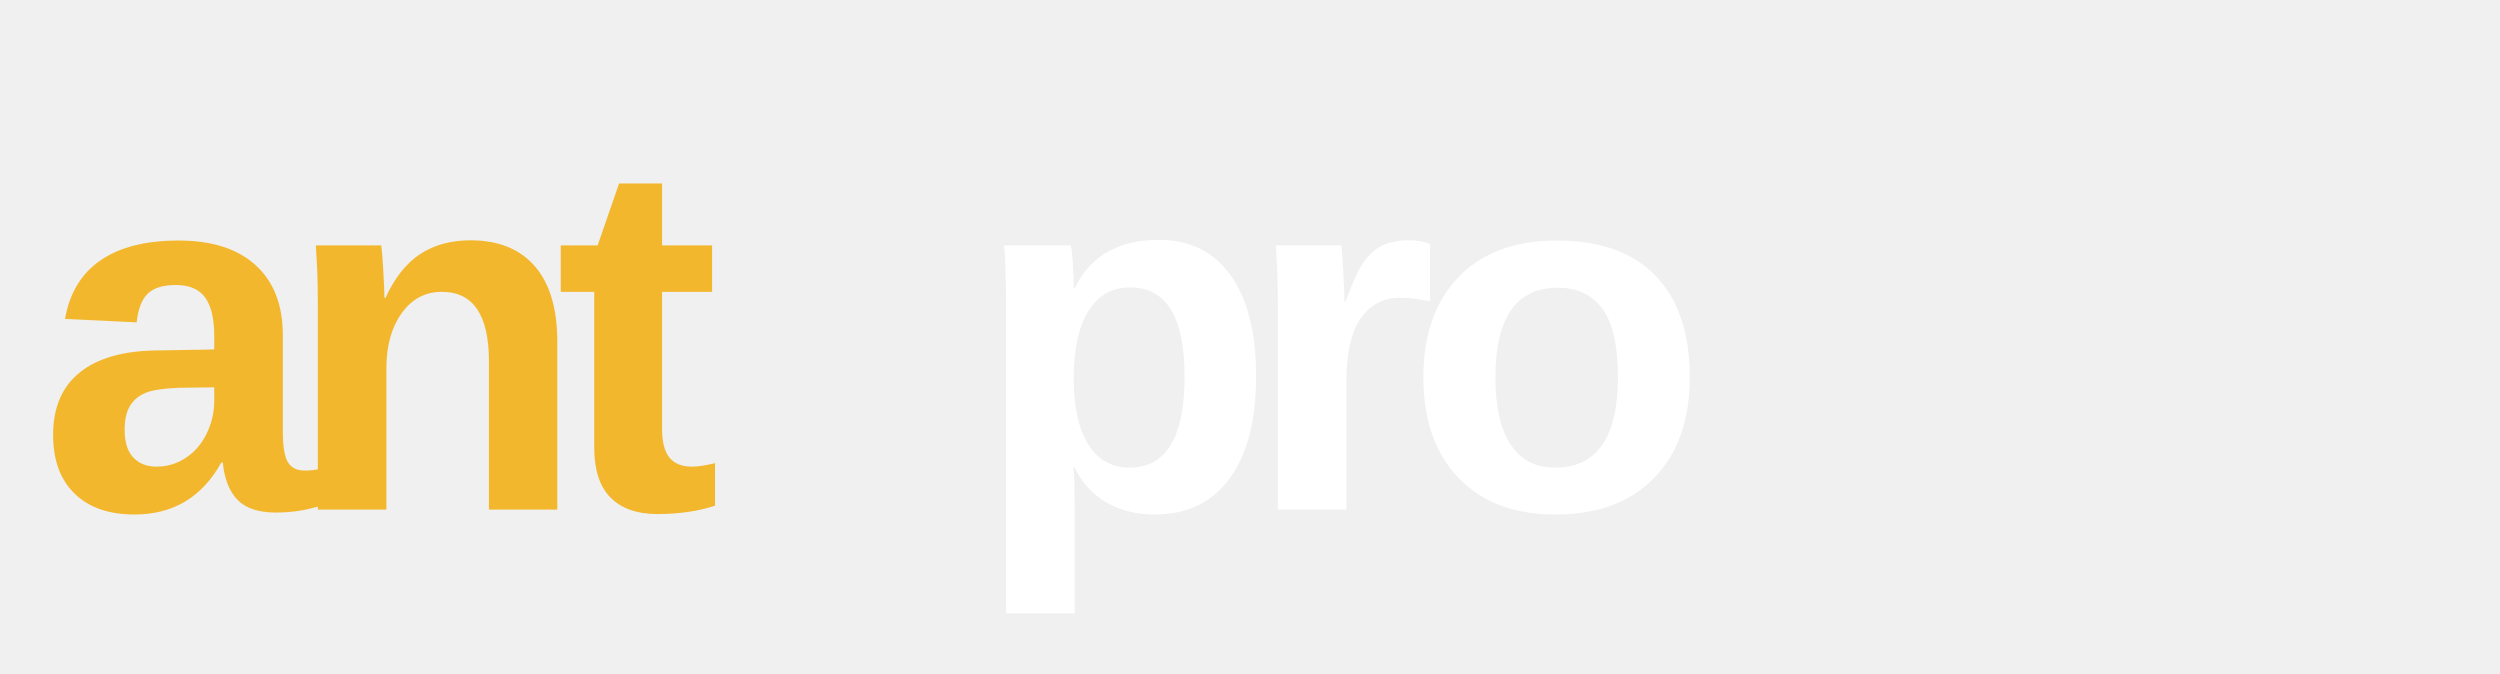
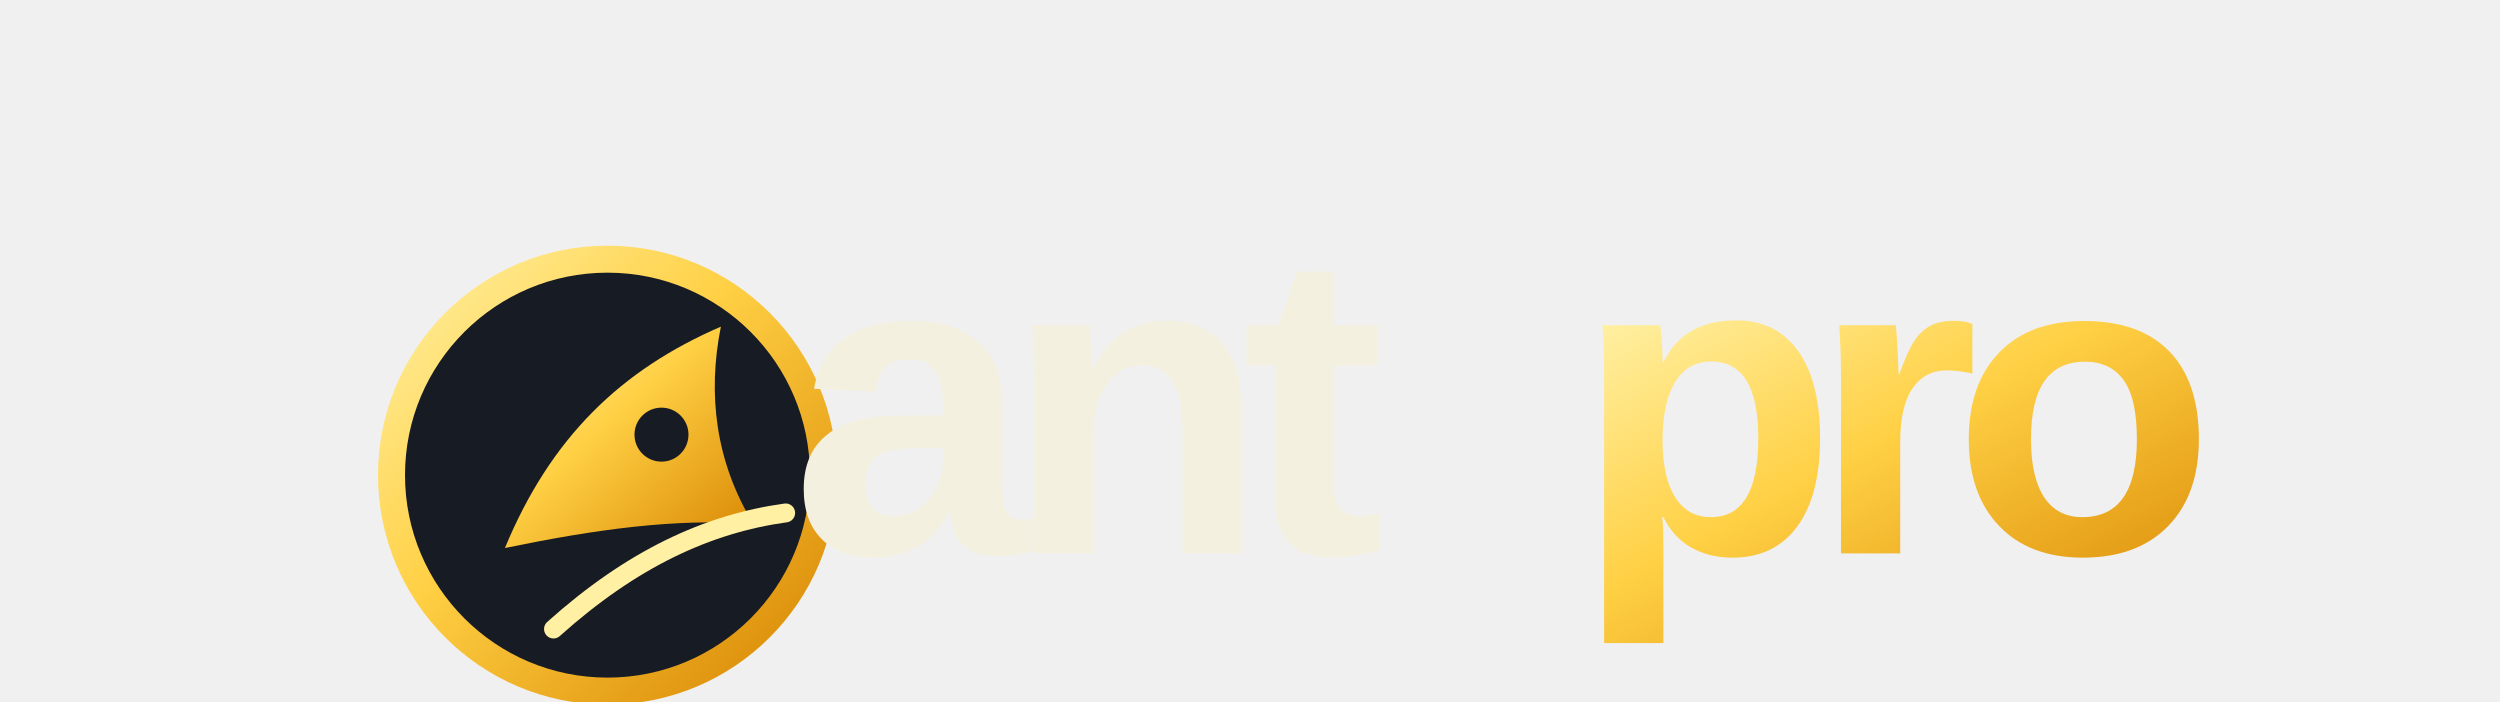
- <svg xmlns="http://www.w3.org/2000/svg" viewBox="0 0 520 140" role="img" aria-labelledby="title desc">
-   <text x="8" y="106" font-family="Arial, Helvetica, sans-serif" font-size="104" font-weight="900" letter-spacing="-7" fill="#f2b72d">ant</text>
-   <text x="202" y="106" font-family="Arial, Helvetica, sans-serif" font-size="104" font-weight="900" letter-spacing="-7" fill="#ffffff">pro</text>
+ <svg xmlns="http://www.w3.org/2000/svg" width="4096" height="1150" viewBox="0 0 760 260" role="img" aria-labelledby="title desc" preserveAspectRatio="xMidYMid meet">
+   <defs>
+     <linearGradient id="gold" x1="0" y1="0" x2="1" y2="1">
+       <stop offset="0" stop-color="#fff0a3" />
+       <stop offset=".42" stop-color="#ffd044" />
+       <stop offset="1" stop-color="#d78400" />
+     </linearGradient>
+     <linearGradient id="blue" x1="0" y1="0" x2="1" y2="1">
+       <stop stop-color="#6dd5ff" />
+       <stop offset="1" stop-color="#3177ef" />
+     </linearGradient>
+     <linearGradient id="red" x1="0" y1="0" x2="1" y2="1">
+       <stop stop-color="#ff7d6d" />
+       <stop offset="1" stop-color="#c52a45" />
+     </linearGradient>
+     <filter id="shadow" x="-30%" y="-30%" width="160%" height="160%">
+       <feDropShadow dx="0" dy="18" stdDeviation="18" flood-color="#000" flood-opacity=".42" />
+     </filter>
+     <pattern id="grid" width="48" height="48" patternUnits="userSpaceOnUse">
+       <path d="M48 0H0V48" fill="none" stroke="#ffffff" stroke-opacity=".035" stroke-width="2" />
+     </pattern>
+   </defs>
+   <g transform="translate(54 88)">
+     <circle cx="88" cy="88" r="80" fill="#171b24" stroke="url(#gold)" stroke-width="10" />
+     <path d="M50 115c17-41 43-66 80-82-5 25-2 50 12 73-29-2-58 2-92 9Z" fill="url(#gold)" />
+     <circle cx="108" cy="73" r="10" fill="#171b24" />
+     <path d="M68 145c29-26 57-39 86-43" fill="none" stroke="#fff0a3" stroke-width="7" stroke-linecap="round" />
+   </g>
+   <text x="210" y="205" font-family="Arial,Helvetica,sans-serif" font-size="160" font-weight="900" letter-spacing="-10" fill="#f4f0df">ant</text>
+   <text x="500" y="205" font-family="Arial,Helvetica,sans-serif" font-size="160" font-weight="900" letter-spacing="-10" fill="url(#gold)">pro</text>
</svg>
